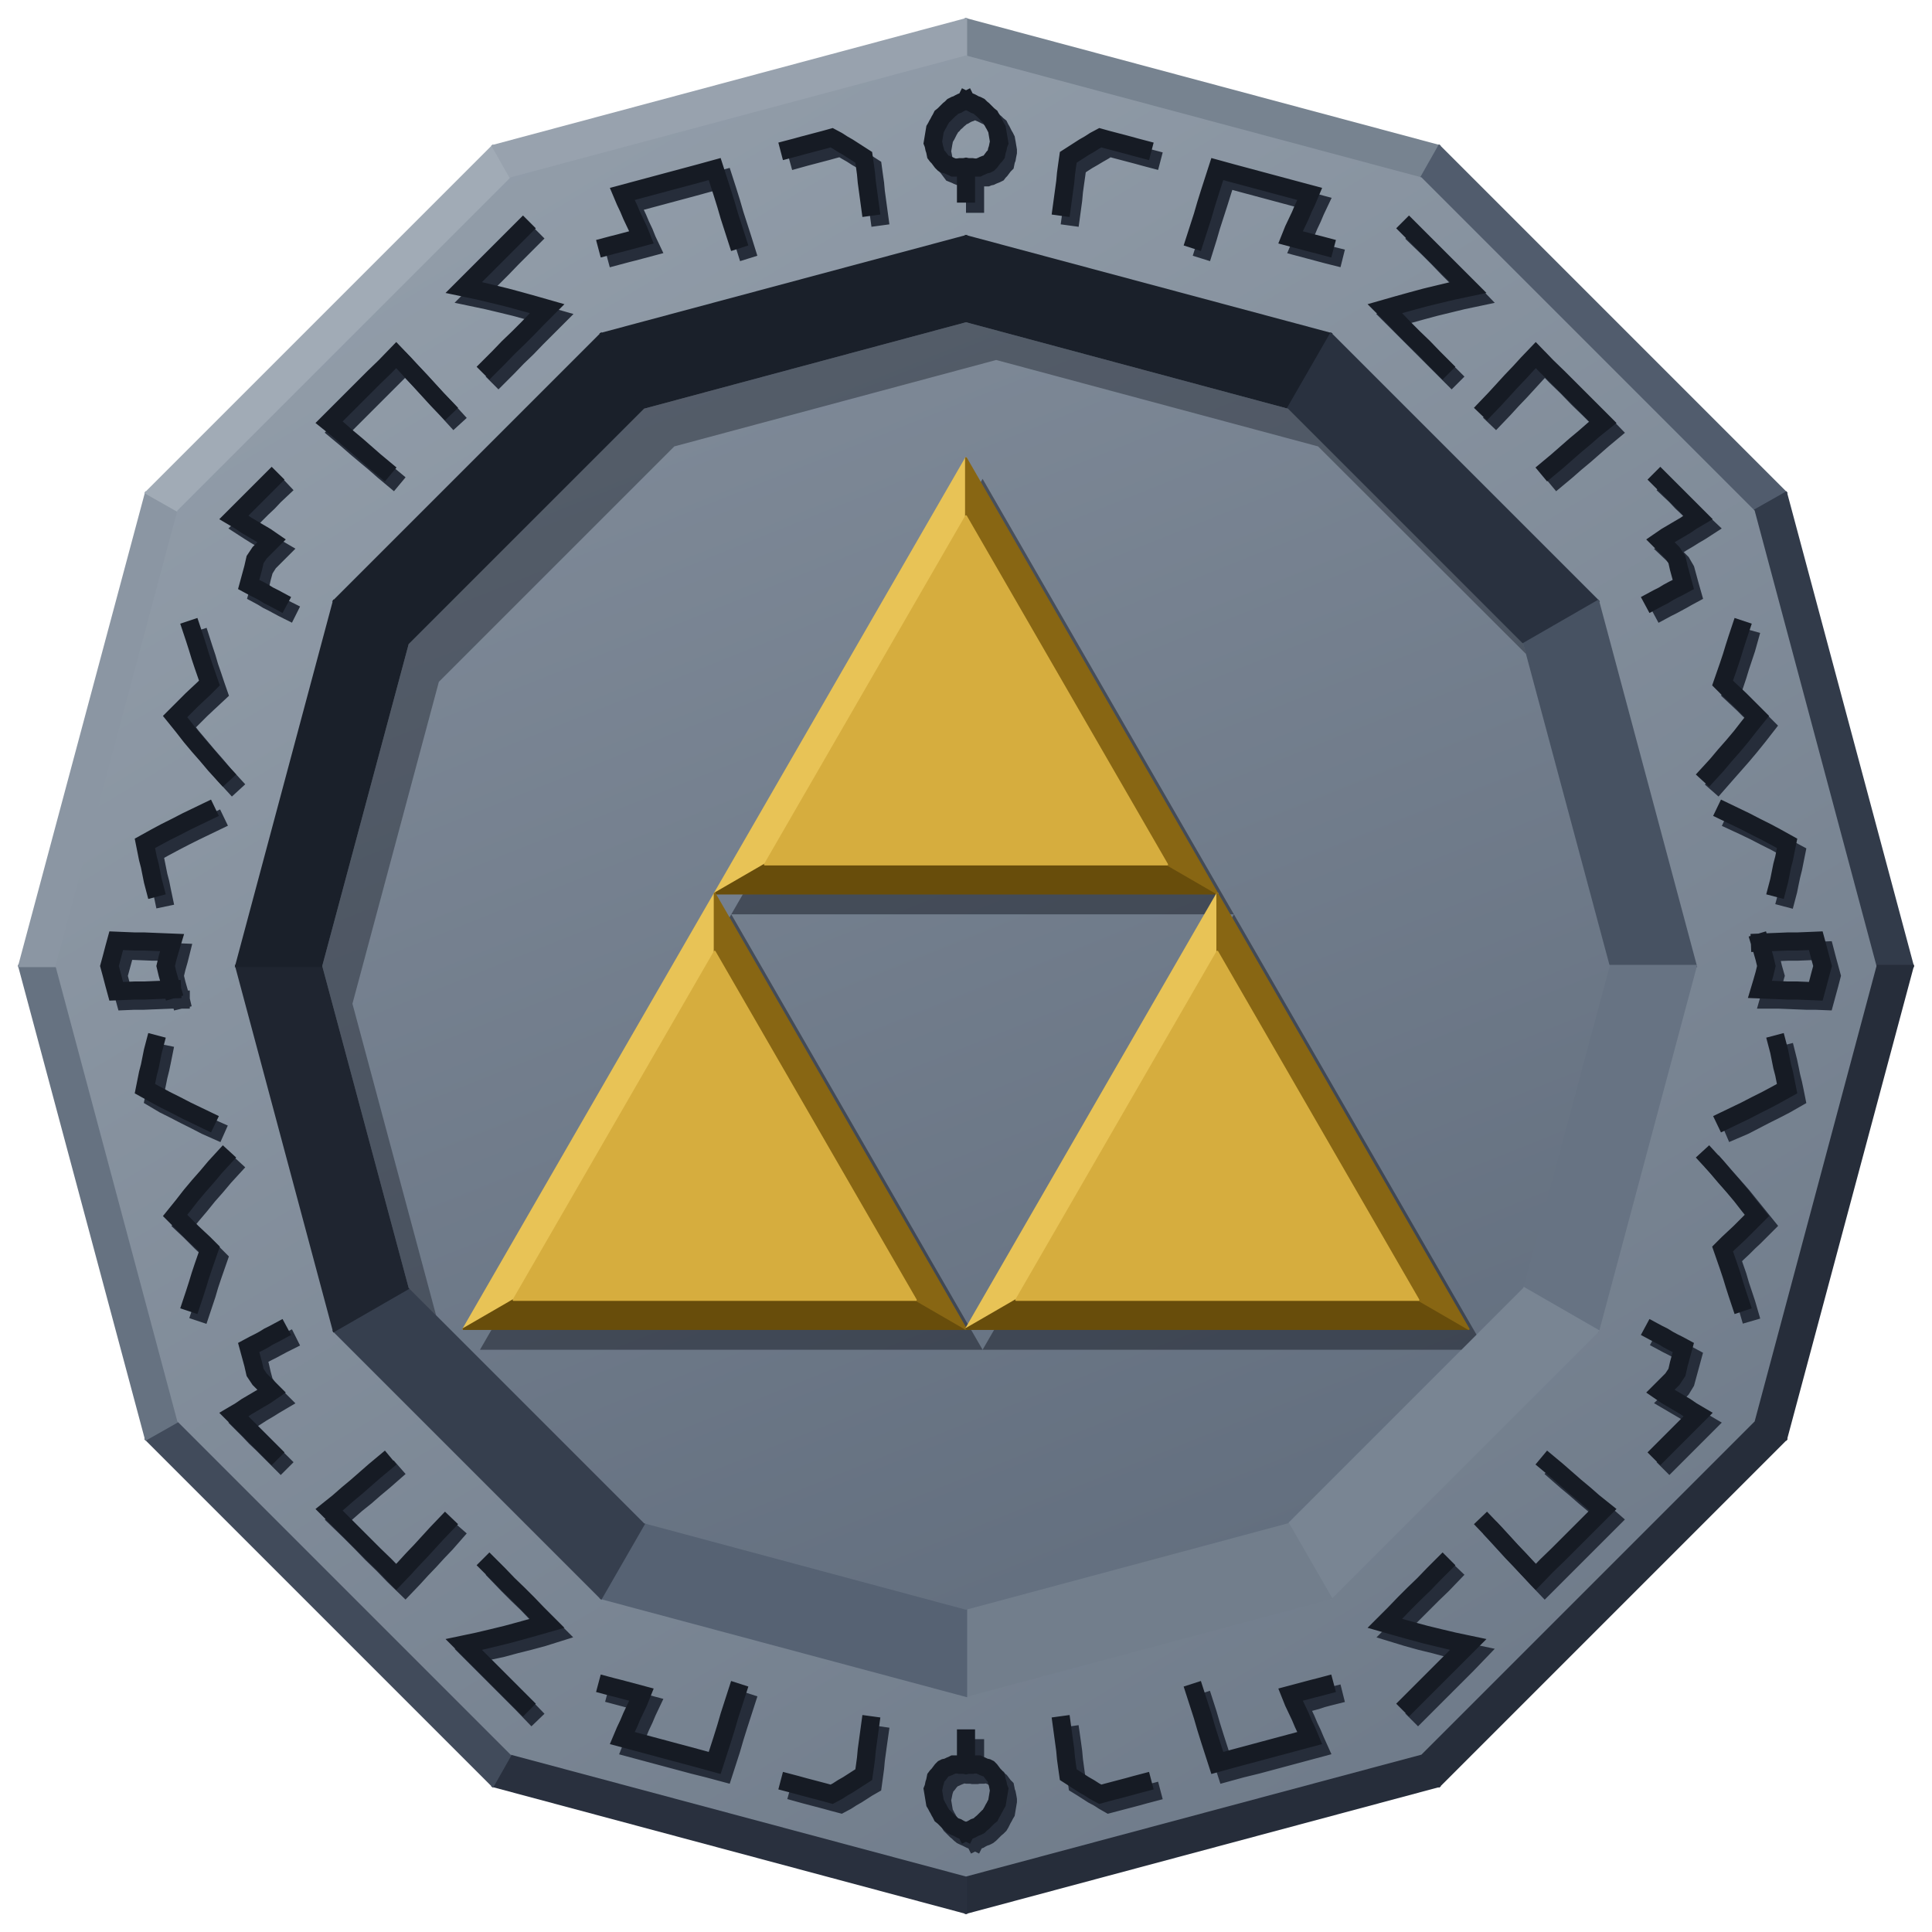
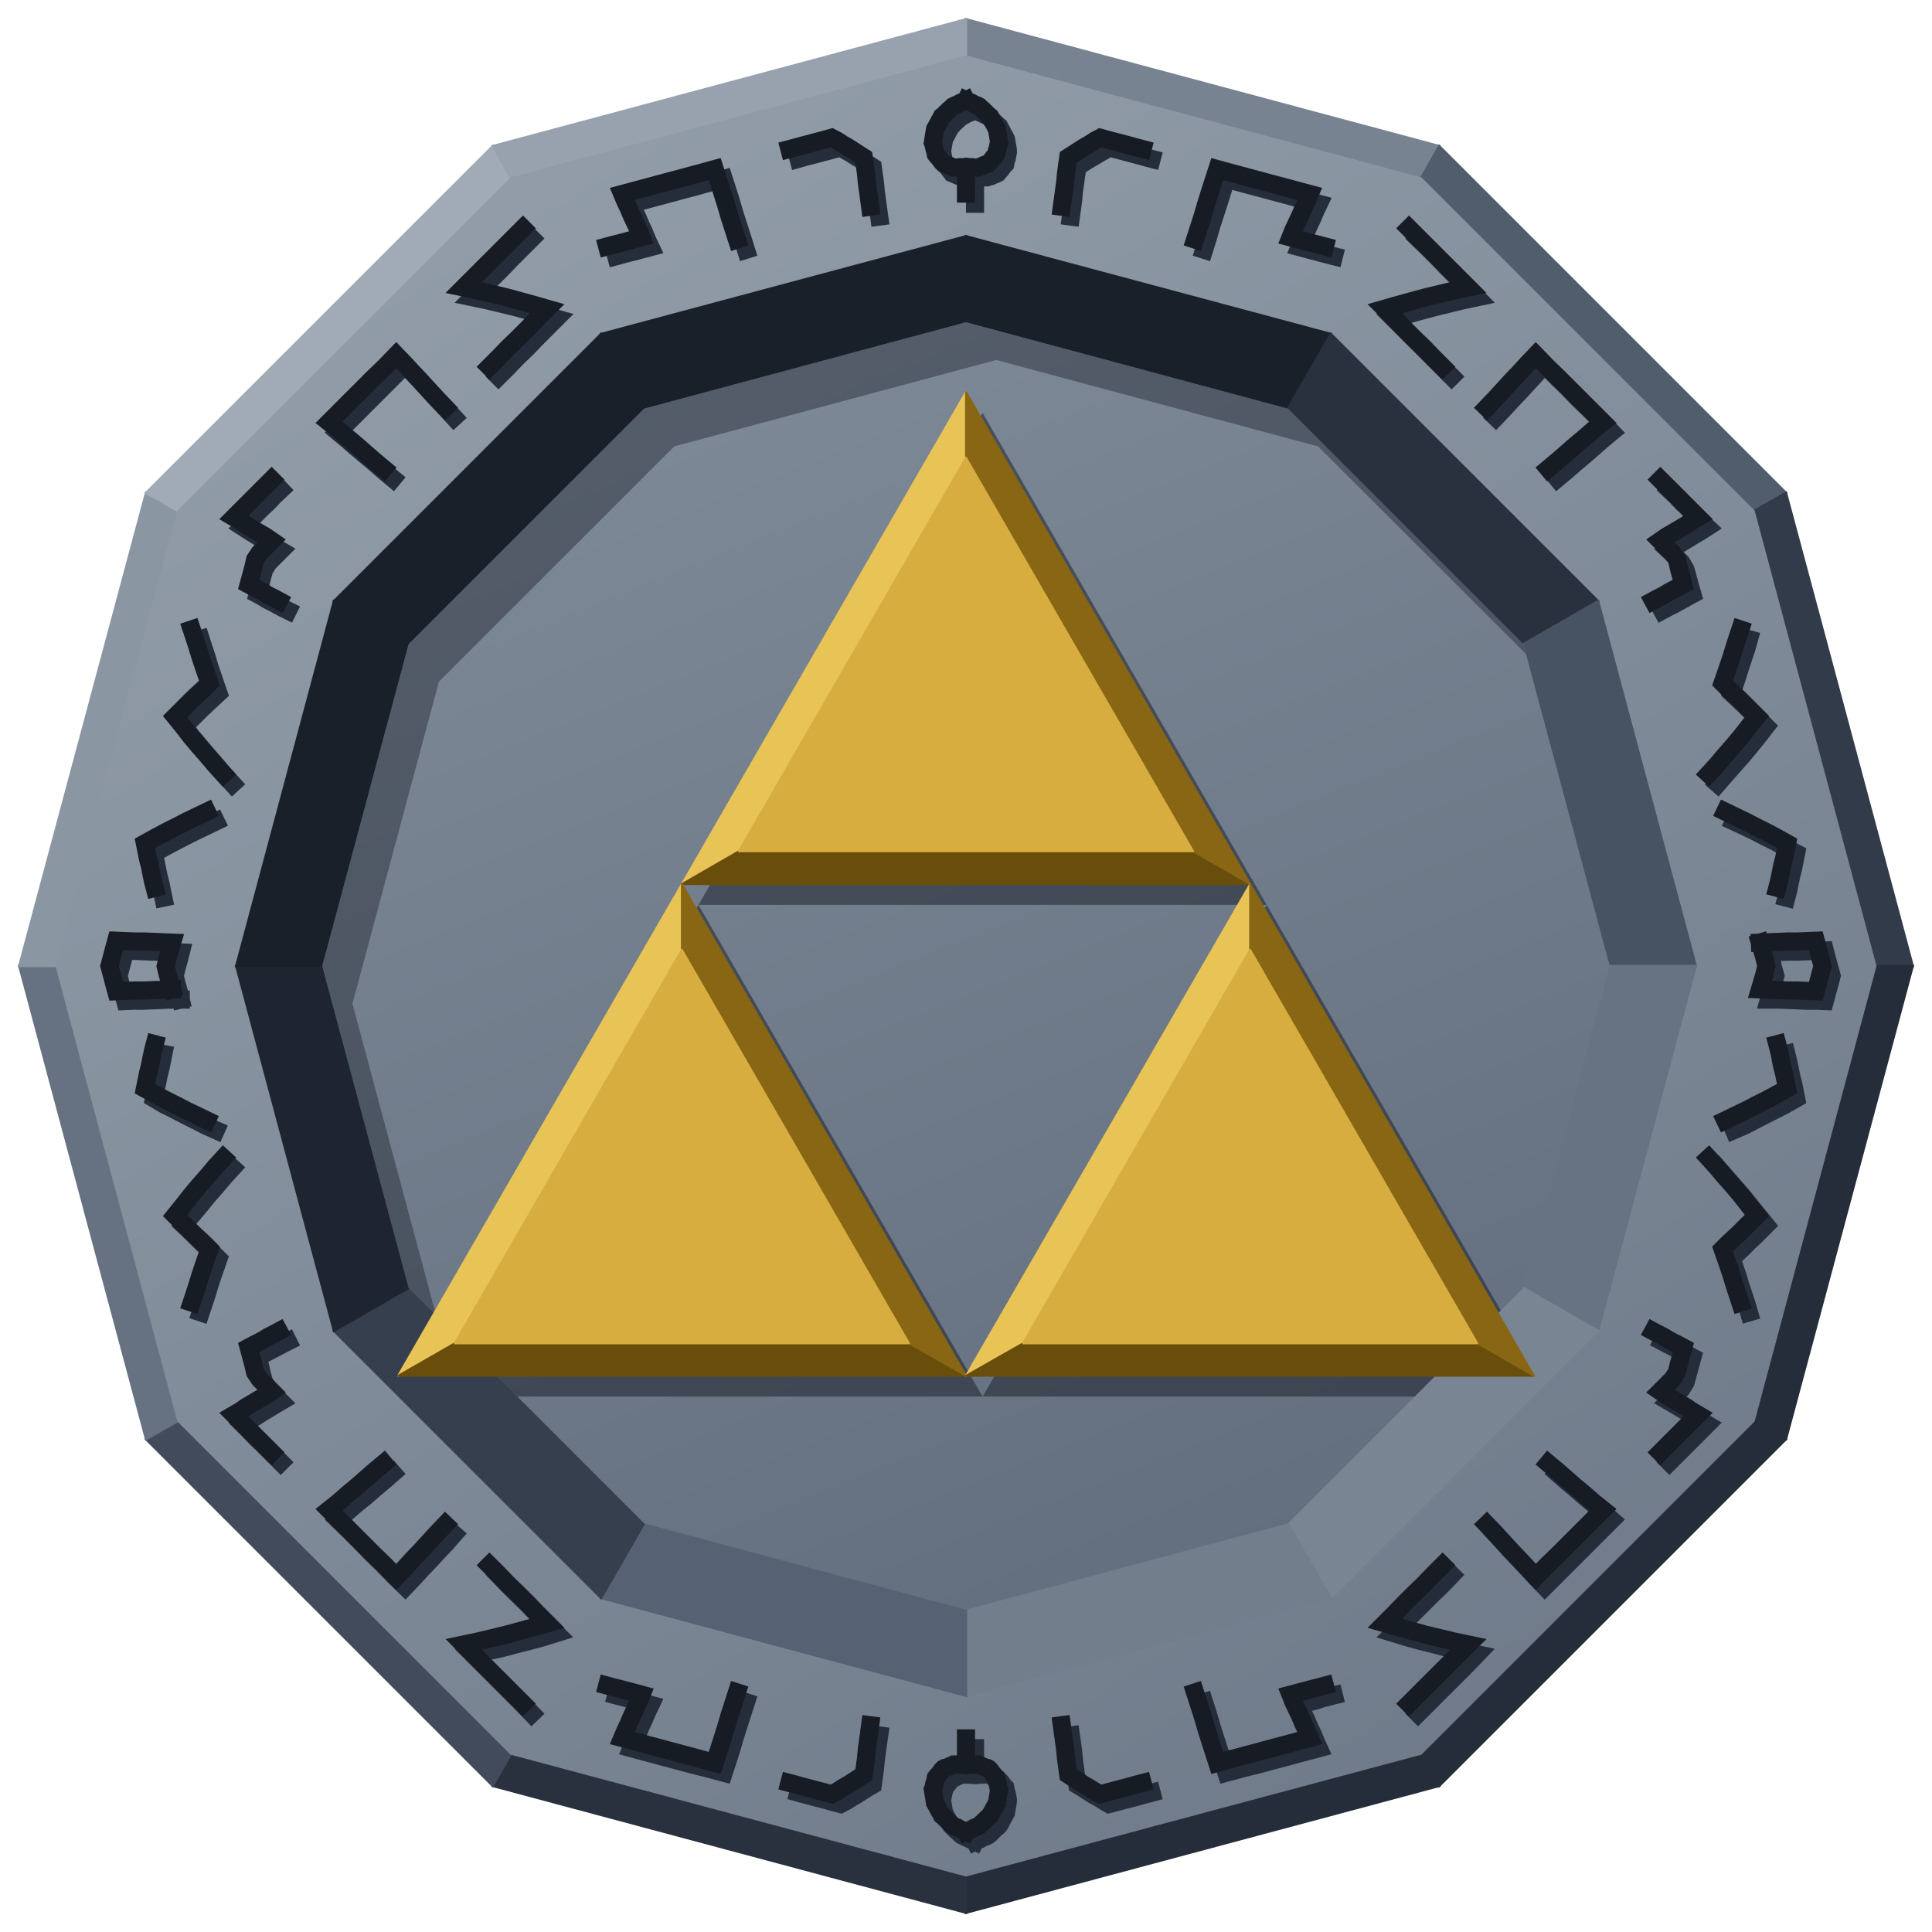
<svg xmlns="http://www.w3.org/2000/svg" viewBox="0 0 512 512" width="512" height="512">
  <defs>
    <linearGradient id="ttm-sheen" x1="0.2" y1="0" x2="0.8" y2="1">
      <stop offset="0" stop-color="#949fab" />
      <stop offset="1" stop-color="#6d7988" />
    </linearGradient>
    <linearGradient id="ttm-well" x1="0.3" y1="0" x2="0.7" y2="1">
      <stop offset="0" stop-color="#7f8a98" />
      <stop offset="1" stop-color="#626e7e" />
    </linearGradient>
    <clipPath id="ttm-face">
      <path d="M256 85.4L341.3 108.3L403.7 170.7L426.6 256L403.7 341.3L341.3 403.7L256 426.6L170.7 403.7L108.3 341.3L85.4 256L108.3 170.7L170.7 108.3Z" />
    </clipPath>
  </defs>
  <path d="M256 5.1L381.4 38.7L473.3 130.6L506.9 256L473.3 381.4L381.4 473.3L256 506.9L130.6 473.3L38.7 381.4L5.1 256L38.7 130.6L130.6 38.7Z" fill="url(#ttm-sheen)" />
  <path d="M256 5.1L381.4 38.7L376.7 47L256 14.7Z" fill="#778390" stroke="#778390" stroke-width="0.6" />
  <path d="M381.4 38.7L473.3 130.6L465 135.3L376.7 47Z" fill="#515c6d" stroke="#515c6d" stroke-width="0.6" />
  <path d="M473.3 130.6L506.9 256L497.3 256L465 135.3Z" fill="#323b4a" stroke="#323b4a" stroke-width="0.6" />
  <path d="M506.9 256L473.3 381.4L465 376.7L497.3 256Z" fill="#262d3a" stroke="#262d3a" stroke-width="0.6" />
  <path d="M473.3 381.4L381.4 473.3L376.7 465L465 376.7Z" fill="#262d3a" stroke="#262d3a" stroke-width="0.6" />
  <path d="M381.4 473.3L256 506.9L256 497.3L376.7 465Z" fill="#262d3a" stroke="#262d3a" stroke-width="0.6" />
  <path d="M256 506.9L130.6 473.3L135.3 465L256 497.3Z" fill="#29303e" stroke="#29303e" stroke-width="0.6" />
  <path d="M130.6 473.3L38.7 381.4L47 376.7L135.3 465Z" fill="#414b5b" stroke="#414b5b" stroke-width="0.6" />
  <path d="M38.7 381.4L5.1 256L14.7 256L47 376.7Z" fill="#667281" stroke="#667281" stroke-width="0.6" />
  <path d="M5.1 256L38.7 130.6L47 135.3L14.7 256Z" fill="#8b96a3" stroke="#8b96a3" stroke-width="0.6" />
  <path d="M38.7 130.6L130.6 38.7L135.3 47L47 135.3Z" fill="#a1abb6" stroke="#a1abb6" stroke-width="0.6" />
  <path d="M130.6 38.7L256 5.1L256 14.7L135.3 47Z" fill="#98a2ae" stroke="#98a2ae" stroke-width="0.6" />
  <path d="M256 14.7L376.7 47L465 135.3L497.3 256L465 376.7L376.7 465L256 497.3L135.3 465L47 376.7L14.7 256L47 135.3L135.3 47Z" fill="url(#ttm-sheen)" />
  <path d="M233 57.4L232.7 55.2L232.4 53L232.1 50.8L231.9 48.6L231.6 46.5L231.3 44.3L229.9 43.4L228.5 42.5L227.1 41.7L225.7 40.8L224.3 40L222.8 39.1L220.9 39.6L219.1 40.1L217.2 40.6L215.3 41.1L213.4 41.6L211.6 42.1M197.7 66.2L196.7 63L195.7 59.9L194.7 56.8L193.8 53.7L192.8 50.5L191.8 47.4L187.7 48.5L183.7 49.6L179.6 50.7L175.5 51.8L171.4 52.9L167.3 54L168.1 55.9L169 57.8L169.8 59.7L170.7 61.6L171.5 63.6L172.4 65.5L170.9 65.9L169.4 66.3L167.9 66.7L166.3 67.1L164.8 67.5L163.3 67.9M140.9 63.2L138.3 65.8L135.7 68.4L133.1 71.1L130.5 73.7L127.9 76.2L125.3 78.8L129.1 79.6L132.9 80.5L136.6 81.4L140.2 82.4L143.9 83.4L147.4 84.4L144.8 87L142.2 89.6L139.7 92.2L137.1 94.7L134.6 97.3L132.1 99.8M120.3 110.6L118.2 108.3L116 106L113.9 103.7L111.7 101.3L109.6 99L107.4 96.7L104.4 99.7L101.5 102.6L98.5 105.6L95.6 108.5L92.6 111.5L89.6 114.5L92 116.5L94.4 118.6L96.9 120.7L99.3 122.7L101.7 124.8L104.1 126.8M74.4 129.8L72.7 131.4L71.1 133.1L69.4 134.7L67.7 136.4L66.1 138.1L64.4 139.7L66.1 140.8L67.7 141.8L69.4 142.8L71.1 143.8L72.7 144.9L74.4 145.9L72.8 147.5L71.2 149.1L70 151L69.4 153.2L68.9 155.4L68.3 157.5L69.6 158.2L70.9 159L72.3 159.7L73.6 160.4L74.9 161.1L76.3 161.8M53.2 169.4L54 171.9L54.8 174.3L55.5 176.7L56.3 179L57.1 181.4L57.9 183.7L56.4 185.1L54.9 186.5L53.3 188L51.8 189.5L50.3 191L48.7 192.5L50.8 195.2L53 197.8L55.1 200.3L57.3 202.8L59.4 205.3L61.6 207.7M57.2 217.7L54.5 219L51.8 220.3L49 221.7L46.3 223.1L43.5 224.6L40.8 226.1L41.2 228.1L41.6 230.1L42 232.1L42.5 234L42.9 236L43.3 237.9M283.8 57.4L284.1 55.2L284.4 53L284.6 50.8L284.9 48.6L285.2 46.5L285.5 44.3L286.8 43.4L288.2 42.5L289.6 41.7L291.1 40.8L292.5 40L293.9 39.1L295.8 39.6L297.7 40.1L299.6 40.6L301.5 41.1L303.3 41.6L305.2 42.1M319.1 66.2L320.1 63L321 59.9L322 56.8L323 53.7L324 50.5L325 47.4L329 48.5L333.1 49.6L337.2 50.7L341.3 51.8L345.4 52.9L349.5 54L348.6 55.9L347.8 57.8L346.9 59.7L346.1 61.6L345.2 63.6L344.4 65.5L345.9 65.9L347.4 66.3L348.9 66.7L350.4 67.1L351.9 67.5L353.5 67.9M375.8 63.2L378.5 65.8L381.1 68.4L383.7 71.1L386.3 73.7L388.9 76.2L391.4 78.8L387.6 79.6L383.9 80.5L380.2 81.4L376.5 82.4L372.9 83.4L369.3 84.4L371.9 87L374.5 89.6L377.1 92.2L379.6 94.7L382.2 97.3L384.7 99.8M396.4 110.6L398.6 108.3L400.7 106L402.9 103.7L405.1 101.3L407.2 99L409.4 96.7L412.3 99.7L415.3 102.6L418.2 105.6L421.2 108.5L424.2 111.5L427.1 114.5L424.7 116.5L422.3 118.6L419.9 120.7L417.5 122.7L415.1 124.8L412.7 126.8M442.4 129.8L444.1 131.4L445.7 133.1L447.4 134.7L449 136.4L450.7 138.1L452.4 139.7L450.7 140.8L449 141.8L447.4 142.8L445.7 143.8L444 144.9L442.3 145.9L444 147.5L445.6 149.1L446.7 151L447.3 153.2L447.9 155.4L448.5 157.5L447.2 158.2L445.8 159L444.5 159.7L443.2 160.4L441.8 161.1L440.5 161.8M463.5 169.4L462.8 171.9L462 174.3L461.2 176.7L460.5 179L459.7 181.4L458.9 183.7L460.4 185.1L461.9 186.5L463.4 188L465 189.5L466.5 191L468 192.5L465.9 195.2L463.8 197.8L461.7 200.3L459.5 202.8L457.3 205.3L455.2 207.7M459.5 217.7L462.3 219L465 220.3L467.7 221.7L470.5 223.1L473.2 224.6L476 226.1L475.6 228.1L475.2 230.1L474.7 232.1L474.3 234L473.9 236L473.4 237.9M233 459.9L232.7 462L232.4 464.2L232.1 466.4L231.9 468.6L231.6 470.8L231.3 473L229.9 473.8L228.5 474.7L227.1 475.6L225.7 476.4L224.3 477.3L222.8 478.1L220.9 477.6L219.1 477.1L217.2 476.6L215.3 476.1L213.4 475.6L211.6 475.1M197.7 451.1L196.7 454.2L195.7 457.3L194.7 460.5L193.8 463.6L192.8 466.7L191.8 469.8L187.7 468.7L183.7 467.7L179.6 466.6L175.5 465.5L171.4 464.4L167.3 463.3L168.1 461.3L169 459.4L169.8 457.5L170.7 455.6L171.5 453.7L172.4 451.8L170.9 451.4L169.4 451L167.9 450.6L166.3 450.1L164.8 449.7L163.3 449.3M140.9 454.1L138.3 451.4L135.7 448.8L133.1 446.2L130.5 443.6L127.9 441L125.3 438.4L129.1 437.6L132.9 436.8L136.6 435.8L140.2 434.9L143.9 433.9L147.4 432.8L144.8 430.2L142.2 427.6L139.7 425L137.1 422.5L134.6 420L132.1 417.4M120.3 406.6L118.2 409L116 411.3L113.9 413.6L111.7 415.9L109.6 418.2L107.4 420.5L104.4 417.6L101.5 414.6L98.5 411.7L95.6 408.7L92.6 405.7L89.6 402.8L92 400.7L94.4 398.6L96.9 396.6L99.3 394.5L101.7 392.5L104.1 390.4M74.4 387.5L72.7 385.8L71.1 384.2L69.4 382.5L67.7 380.9L66.1 379.2L64.4 377.5L66.1 376.5L67.7 375.5L69.4 374.4L71.1 373.4L72.7 372.4L74.4 371.4L72.8 369.8L71.2 368.1L70 366.3L69.4 364.1L68.9 361.9L68.3 359.7L69.6 359L70.9 358.3L72.3 357.6L73.6 356.9L74.9 356.2L76.3 355.5M53.2 347.8L54 345.4L54.8 343L55.5 340.6L56.3 338.2L57.1 335.9L57.9 333.6L56.4 332.1L54.9 330.7L53.3 329.2L51.8 327.7L50.3 326.2L48.7 324.7L50.8 322.1L53 319.5L55.1 316.9L57.3 314.4L59.4 311.9L61.6 309.5M57.2 299.5L54.5 298.3L51.8 296.9L49 295.5L46.3 294.1L43.5 292.7L40.8 291.1L41.2 289.1L41.6 287.2L42 285.2L42.5 283.2L42.9 281.3L43.3 279.3M283.8 459.9L284.1 462L284.4 464.2L284.6 466.4L284.9 468.6L285.2 470.8L285.5 473L286.8 473.8L288.2 474.7L289.6 475.6L291.1 476.4L292.5 477.3L293.9 478.1L295.8 477.6L297.7 477.1L299.6 476.6L301.5 476.1L303.3 475.6L305.2 475.1M319.1 451.1L320.1 454.2L321 457.3L322 460.5L323 463.6L324 466.7L325 469.8L329 468.7L333.1 467.7L337.2 466.6L341.3 465.5L345.4 464.4L349.5 463.3L348.6 461.3L347.8 459.4L346.9 457.5L346.1 455.6L345.2 453.7L344.4 451.8L345.9 451.4L347.4 451L348.9 450.6L350.4 450.1L351.9 449.7L353.5 449.3M375.8 454.1L378.5 451.4L381.1 448.8L383.7 446.2L386.3 443.6L388.9 441L391.4 438.4L387.6 437.6L383.9 436.8L380.2 435.8L376.5 434.9L372.9 433.9L369.3 432.8L371.9 430.2L374.5 427.6L377.1 425L379.6 422.5L382.2 420L384.7 417.4M396.4 406.6L398.6 409L400.7 411.3L402.9 413.6L405.1 415.9L407.2 418.2L409.4 420.5L412.3 417.6L415.3 414.6L418.2 411.7L421.2 408.7L424.2 405.7L427.1 402.8L424.7 400.7L422.3 398.6L419.9 396.6L417.5 394.5L415.1 392.5L412.7 390.4M442.4 387.5L444.1 385.8L445.7 384.2L447.4 382.5L449 380.9L450.7 379.2L452.4 377.5L450.7 376.5L449 375.5L447.4 374.4L445.7 373.4L444 372.4L442.3 371.4L444 369.8L445.6 368.1L446.7 366.3L447.3 364.1L447.9 361.9L448.5 359.7L447.2 359L445.8 358.3L444.5 357.6L443.2 356.9L441.8 356.2L440.5 355.5M463.5 347.8L462.8 345.4L462 343L461.2 340.6L460.5 338.2L459.7 335.9L458.9 333.6L460.4 332.1L461.9 330.7L463.4 329.2L465 327.7L466.5 326.2L468 324.7L465.9 322.1L463.8 319.5L461.7 316.9L459.5 314.4L457.3 311.9L455.2 309.5M459.5 299.5L462.3 298.3L465 296.9L467.7 295.5L470.5 294.1L473.2 292.7L476 291.1L475.6 289.1L475.2 287.2L474.7 285.2L474.3 283.2L473.9 281.3L473.4 279.3M258.4 29.2L259 29.5L259.6 29.8L260.1 30L260.7 30.3L261.3 30.6L261.9 30.8L262.4 31.3L262.9 31.7L263.3 32.2L263.8 32.6L264.3 33.1L264.8 33.5L265.1 34.1L265.4 34.6L265.7 35.2L266 35.8L266.3 36.3L266.6 36.9L266.7 37.5L266.8 38L266.9 38.6L267 39.2L267.1 39.8L267.1 40.4L267 40.9L266.9 41.4L266.8 42L266.6 42.5L266.5 43L266.4 43.5L266 43.9L265.7 44.3L265.4 44.7L265.1 45.1L264.7 45.5L264.4 45.9L264 46.1L263.5 46.3L263 46.5L262.6 46.7L262.1 46.8L261.6 47L261.1 47L260.6 47L260 46.9L259.5 46.9L258.9 46.9L258.4 46.8L257.8 46.9L257.3 46.9L256.8 46.9L256.2 47L255.7 47L255.1 47L254.7 46.8L254.2 46.7L253.7 46.5L253.3 46.3L252.8 46.1L252.3 45.9L252 45.5L251.7 45.1L251.4 44.7L251.1 44.3L250.7 43.9L250.4 43.5L250.3 43L250.1 42.5L250 42L249.9 41.4L249.8 40.9L249.6 40.4L249.7 39.8L249.8 39.2L249.9 38.6L250 38L250.1 37.5L250.2 36.9L250.5 36.3L250.8 35.8L251.1 35.2L251.4 34.6L251.7 34.1L252 33.5L252.5 33.1L252.9 32.6L253.4 32.2L253.9 31.7L254.4 31.3L254.9 30.8L255.5 30.6L256 30.3L256.6 30L257.2 29.8L257.8 29.5L258.4 29.2M258.4 48.5L258.4 49.4L258.4 50.3L258.4 51.2L258.4 52.1L258.4 53.1L258.4 54M258.4 488L257.8 487.7L257.2 487.5L256.6 487.2L256 486.9L255.5 486.7L254.9 486.4L254.4 486L253.9 485.5L253.4 485.1L252.9 484.6L252.5 484.2L252 483.7L251.7 483.2L251.4 482.6L251.1 482L250.8 481.5L250.5 480.9L250.2 480.4L250.1 479.8L250 479.2L249.9 478.6L249.8 478L249.7 477.4L249.6 476.9L249.8 476.3L249.9 475.8L250 475.3L250.1 474.8L250.3 474.2L250.4 473.7L250.7 473.3L251.1 472.9L251.4 472.5L251.7 472.1L252 471.8L252.3 471.4L252.8 471.2L253.3 471L253.7 470.8L254.2 470.6L254.7 470.4L255.1 470.2L255.7 470.2L256.2 470.3L256.8 470.3L257.3 470.3L257.8 470.4L258.4 470.4L258.9 470.4L259.5 470.3L260 470.3L260.6 470.3L261.1 470.2L261.6 470.2L262.1 470.4L262.6 470.6L263 470.8L263.5 471L264 471.2L264.4 471.4L264.7 471.8L265.1 472.1L265.4 472.5L265.7 472.9L266 473.3L266.4 473.7L266.5 474.2L266.6 474.8L266.8 475.3L266.9 475.8L267 476.3L267.1 476.9L267.1 477.4L267 478L266.9 478.6L266.8 479.2L266.7 479.8L266.6 480.4L266.3 480.9L266 481.5L265.7 482L265.4 482.6L265.1 483.2L264.8 483.7L264.3 484.2L263.8 484.6L263.3 485.1L262.9 485.5L262.4 486L261.9 486.4L261.3 486.7L260.7 486.9L260.1 487.2L259.6 487.5L259 487.7L258.4 488M258.4 468.7L258.4 467.8L258.4 466.9L258.4 466L258.4 465.1L258.4 464.2L258.4 463.3M468.8 252.4L469.4 254.4L469.9 256.5L470.5 258.6L469.9 260.7L469.4 262.8L468.8 264.9L471.3 264.9L473.8 265L476.2 265.1L478.7 265.2L481.1 265.2L483.6 265.3L484.2 263.1L484.8 260.9L485.4 258.6L484.8 256.4L484.2 254.2L483.6 251.9L481.1 252L478.7 252.1L476.2 252.2L473.8 252.2L471.3 252.3L468.8 252.4M47.9 264.9L47.4 262.8L46.8 260.7L46.3 258.6L46.8 256.5L47.4 254.4L47.9 252.4L45.5 252.3L43 252.2L40.5 252.2L38.1 252.1L35.6 252L33.2 251.9L32.6 254.2L32 256.4L31.4 258.6L32 260.9L32.6 263.1L33.2 265.3L35.6 265.2L38.1 265.2L40.5 265.1L43 265L45.5 264.9L47.9 264.9" fill="none" stroke-width="4.8" stroke-linejoin="miter" stroke-linecap="square" stroke="#262d3a" />
  <path d="M230.6 54.8L230.3 52.6L230 50.4L229.7 48.2L229.5 46L229.2 43.8L228.9 41.7L227.5 40.8L226.1 39.9L224.7 39L223.3 38.2L221.9 37.3L220.4 36.5L218.6 37L216.7 37.5L214.8 38L212.9 38.5L211.1 39L209.2 39.5M195.3 63.5L194.3 60.4L193.3 57.3L192.4 54.2L191.4 51L190.4 47.9L189.4 44.8L185.4 45.9L181.3 47L177.2 48.1L173.1 49.2L169 50.3L164.9 51.4L165.7 53.3L166.6 55.2L167.4 57.1L168.3 59L169.2 60.9L170 62.9L168.5 63.3L167 63.7L165.5 64.1L164 64.5L162.4 64.9L160.9 65.3M138.6 60.5L135.9 63.2L133.3 65.8L130.7 68.4L128.1 71L125.5 73.6L122.9 76.2L126.7 77L130.5 77.9L134.2 78.8L137.9 79.8L141.5 80.8L145 81.8L142.4 84.4L139.9 87L137.3 89.6L134.7 92.1L132.2 94.7L129.7 97.2M118 108L115.8 105.7L113.6 103.3L111.5 101L109.3 98.7L107.2 96.4L105 94.1L102.1 97.1L99.1 100L96.1 103L93.2 105.9L90.2 108.9L87.2 111.9L89.7 113.9L92.1 116L94.5 118L96.9 120.1L99.3 122.2L101.7 124.2M72 127.1L70.3 128.8L68.7 130.4L67 132.1L65.3 133.8L63.7 135.4L62 137.1L63.7 138.1L65.3 139.2L67 140.2L68.7 141.2L70.4 142.2L72 143.3L70.4 144.9L68.8 146.5L67.6 148.3L67.1 150.5L66.5 152.7L65.9 154.9L67.2 155.6L68.6 156.3L69.9 157L71.2 157.8L72.6 158.5L73.9 159.2M50.8 166.8L51.6 169.2L52.4 171.7L53.1 174L53.9 176.4L54.7 178.7L55.5 181L54 182.5L52.5 183.9L50.9 185.4L49.4 186.9L47.9 188.4L46.4 189.9L48.5 192.5L50.6 195.2L52.7 197.7L54.9 200.2L57 202.7L59.2 205.1M54.8 215.1L52.1 216.4L49.4 217.7L46.7 219.1L43.9 220.5L41.1 222L38.4 223.5L38.8 225.5L39.2 227.5L39.7 229.4L40.1 231.4L40.5 233.4L41 235.3M281.4 54.8L281.7 52.6L282 50.4L282.3 48.2L282.5 46L282.8 43.8L283.1 41.7L284.5 40.8L285.9 39.9L287.3 39L288.7 38.2L290.1 37.3L291.6 36.5L293.4 37L295.3 37.5L297.2 38L299.1 38.5L300.9 39L302.8 39.5M316.7 63.5L317.7 60.4L318.7 57.3L319.6 54.2L320.6 51L321.6 47.9L322.6 44.8L326.6 45.9L330.7 47L334.8 48.1L338.9 49.2L343 50.3L347.1 51.4L346.3 53.3L345.4 55.2L344.6 57.1L343.7 59L342.8 60.9L342 62.9L343.5 63.3L345 63.7L346.5 64.1L348 64.5L349.6 64.9L351.1 65.3M373.4 60.5L376.1 63.2L378.7 65.8L381.3 68.4L383.9 71L386.5 73.6L389.1 76.2L385.3 77L381.5 77.9L377.8 78.8L374.1 79.8L370.5 80.8L367 81.8L369.6 84.4L372.1 87L374.7 89.6L377.3 92.1L379.8 94.7L382.3 97.2M394 108L396.2 105.7L398.4 103.3L400.5 101L402.7 98.7L404.8 96.4L407 94.1L409.9 97.1L412.9 100L415.9 103L418.8 105.9L421.8 108.9L424.8 111.9L422.3 113.9L419.9 116L417.5 118L415.1 120.1L412.7 122.2L410.3 124.2M440 127.1L441.7 128.8L443.3 130.4L445 132.1L446.7 133.8L448.3 135.4L450 137.1L448.3 138.1L446.7 139.2L445 140.2L443.3 141.2L441.6 142.2L440 143.3L441.6 144.9L443.2 146.5L444.4 148.3L444.9 150.5L445.5 152.7L446.1 154.9L444.8 155.6L443.4 156.3L442.1 157L440.8 157.8L439.4 158.5L438.1 159.2M461.2 166.8L460.4 169.2L459.6 171.7L458.9 174L458.1 176.4L457.3 178.7L456.5 181L458 182.5L459.5 183.9L461.1 185.4L462.6 186.9L464.1 188.4L465.6 189.9L463.5 192.5L461.4 195.2L459.3 197.7L457.1 200.2L455 202.7L452.8 205.1M457.2 215.1L459.9 216.4L462.6 217.7L465.3 219.1L468.1 220.5L470.9 222L473.6 223.5L473.2 225.5L472.8 227.5L472.3 229.4L471.9 231.4L471.5 233.4L471 235.3M230.6 457.2L230.3 459.4L230 461.6L229.7 463.8L229.5 466L229.2 468.2L228.9 470.3L227.5 471.2L226.1 472.1L224.7 473L223.3 473.8L221.9 474.7L220.4 475.5L218.6 475L216.7 474.5L214.8 474L212.9 473.5L211.1 473L209.2 472.5M195.3 448.5L194.3 451.6L193.3 454.7L192.4 457.8L191.4 461L190.4 464.1L189.4 467.2L185.4 466.1L181.3 465L177.2 463.9L173.1 462.8L169 461.7L164.9 460.6L165.7 458.7L166.6 456.8L167.4 454.9L168.3 453L169.2 451.1L170 449.1L168.5 448.7L167 448.3L165.5 447.9L164 447.5L162.4 447.1L160.9 446.7M138.6 451.5L135.9 448.8L133.3 446.2L130.7 443.6L128.1 441L125.5 438.4L122.9 435.8L126.7 435L130.5 434.1L134.2 433.2L137.9 432.2L141.5 431.2L145 430.2L142.4 427.6L139.9 425L137.3 422.4L134.7 419.9L132.2 417.3L129.7 414.8M118 404L115.8 406.3L113.6 408.7L111.5 411L109.3 413.3L107.2 415.6L105 417.9L102.1 414.9L99.1 412L96.1 409L93.2 406.1L90.2 403.1L87.2 400.1L89.7 398.1L92.1 396L94.5 394L96.9 391.9L99.3 389.8L101.7 387.8M72 384.9L70.3 383.2L68.7 381.6L67 379.9L65.3 378.2L63.7 376.6L62 374.9L63.7 373.9L65.3 372.8L67 371.8L68.7 370.8L70.4 369.8L72 368.7L70.4 367.1L68.8 365.5L67.6 363.7L67.1 361.5L66.5 359.3L65.9 357.1L67.2 356.4L68.6 355.7L69.9 355L71.2 354.2L72.6 353.5L73.9 352.8M50.8 345.2L51.6 342.8L52.4 340.3L53.1 338L53.9 335.6L54.7 333.3L55.5 331L54 329.5L52.5 328.1L50.9 326.6L49.4 325.1L47.9 323.6L46.4 322.1L48.5 319.5L50.6 316.8L52.7 314.3L54.9 311.8L57 309.3L59.2 306.9M54.8 296.9L52.1 295.6L49.4 294.3L46.7 292.9L43.9 291.5L41.1 290L38.4 288.5L38.8 286.5L39.2 284.5L39.7 282.6L40.1 280.6L40.5 278.6L41 276.7M281.4 457.2L281.7 459.4L282 461.6L282.3 463.8L282.5 466L282.8 468.2L283.1 470.3L284.5 471.2L285.9 472.1L287.3 473L288.7 473.8L290.1 474.7L291.6 475.5L293.4 475L295.3 474.5L297.2 474L299.1 473.5L300.9 473L302.8 472.5M316.7 448.5L317.7 451.6L318.7 454.7L319.6 457.8L320.6 461L321.6 464.1L322.6 467.2L326.6 466.1L330.7 465L334.8 463.9L338.9 462.8L343 461.7L347.1 460.6L346.3 458.7L345.4 456.8L344.6 454.9L343.7 453L342.8 451.1L342 449.1L343.5 448.7L345 448.3L346.5 447.9L348 447.5L349.6 447.1L351.1 446.7M373.4 451.5L376.1 448.8L378.7 446.2L381.3 443.6L383.9 441L386.5 438.4L389.1 435.8L385.3 435L381.5 434.1L377.8 433.2L374.1 432.2L370.5 431.2L367 430.2L369.6 427.6L372.1 425L374.7 422.4L377.3 419.9L379.8 417.3L382.3 414.8M394 404L396.2 406.3L398.4 408.7L400.5 411L402.7 413.3L404.8 415.6L407 417.9L409.9 414.9L412.9 412L415.9 409L418.8 406.1L421.8 403.1L424.8 400.1L422.3 398.1L419.9 396L417.5 394L415.1 391.9L412.7 389.8L410.3 387.8M440 384.9L441.7 383.2L443.3 381.6L445 379.9L446.7 378.2L448.3 376.6L450 374.9L448.3 373.9L446.7 372.8L445 371.8L443.3 370.8L441.6 369.8L440 368.7L441.6 367.1L443.2 365.5L444.4 363.7L444.9 361.5L445.5 359.3L446.1 357.1L444.8 356.4L443.4 355.7L442.1 355L440.8 354.2L439.4 353.5L438.1 352.8M461.2 345.2L460.4 342.8L459.6 340.3L458.9 338L458.1 335.6L457.3 333.3L456.5 331L458 329.5L459.5 328.1L461.1 326.6L462.6 325.1L464.1 323.6L465.6 322.1L463.5 319.5L461.4 316.8L459.3 314.3L457.1 311.8L455 309.3L452.8 306.9M457.2 296.9L459.9 295.6L462.6 294.3L465.3 292.9L468.1 291.5L470.9 290L473.6 288.5L473.2 286.5L472.8 284.5L472.3 282.6L471.9 280.6L471.5 278.6L471 276.7M256 26.6L256.6 26.9L257.2 27.1L257.8 27.4L258.3 27.7L258.9 27.9L259.5 28.2L260 28.7L260.5 29.1L261 29.6L261.4 30L261.9 30.5L262.4 30.9L262.7 31.5L263 32L263.3 32.6L263.6 33.1L263.9 33.7L264.2 34.2L264.3 34.8L264.4 35.4L264.5 36L264.6 36.6L264.7 37.2L264.8 37.8L264.6 38.3L264.5 38.8L264.4 39.3L264.2 39.9L264.1 40.4L264 40.9L263.7 41.3L263.3 41.7L263 42.1L262.7 42.5L262.4 42.9L262 43.3L261.6 43.5L261.1 43.6L260.6 43.8L260.2 44L259.7 44.2L259.3 44.4L258.7 44.4L258.2 44.4L257.6 44.3L257.1 44.3L256.5 44.3L256 44.2L255.5 44.3L254.9 44.3L254.4 44.3L253.8 44.4L253.3 44.4L252.7 44.4L252.3 44.2L251.8 44L251.4 43.8L250.9 43.6L250.4 43.5L250 43.3L249.6 42.9L249.3 42.5L249 42.1L248.7 41.7L248.3 41.3L248 40.9L247.9 40.4L247.8 39.9L247.6 39.3L247.5 38.8L247.4 38.3L247.2 37.8L247.3 37.2L247.4 36.6L247.5 36L247.6 35.4L247.7 34.8L247.8 34.2L248.1 33.7L248.4 33.1L248.7 32.6L249 32L249.3 31.5L249.6 30.9L250.1 30.5L250.6 30L251 29.6L251.5 29.1L252 28.7L252.5 28.2L253.1 27.9L253.7 27.7L254.2 27.4L254.8 27.1L255.4 26.9L256 26.6M256 45.9L256 46.8L256 47.7L256 48.6L256 49.5L256 50.4L256 51.3M256 485.4L255.4 485.1L254.8 484.9L254.2 484.6L253.7 484.3L253.1 484.1L252.5 483.8L252 483.3L251.5 482.9L251 482.4L250.6 482L250.1 481.5L249.6 481.1L249.3 480.5L249 480L248.7 479.4L248.4 478.9L248.1 478.3L247.8 477.8L247.7 477.2L247.6 476.6L247.5 476L247.4 475.4L247.3 474.8L247.2 474.2L247.4 473.7L247.5 473.2L247.6 472.7L247.8 472.1L247.9 471.6L248 471.1L248.3 470.7L248.7 470.3L249 469.9L249.3 469.5L249.6 469.1L250 468.7L250.4 468.5L250.9 468.4L251.4 468.2L251.8 468L252.3 467.8L252.7 467.6L253.3 467.6L253.8 467.6L254.4 467.7L254.9 467.7L255.5 467.7L256 467.8L256.5 467.7L257.1 467.7L257.6 467.7L258.2 467.6L258.7 467.6L259.3 467.6L259.7 467.8L260.2 468L260.6 468.2L261.1 468.4L261.6 468.5L262 468.7L262.4 469.1L262.7 469.5L263 469.9L263.3 470.3L263.7 470.7L264 471.1L264.1 471.6L264.2 472.1L264.4 472.7L264.5 473.2L264.6 473.7L264.8 474.2L264.7 474.8L264.6 475.4L264.5 476L264.4 476.6L264.3 477.2L264.2 477.8L263.9 478.3L263.6 478.9L263.3 479.4L263 480L262.7 480.5L262.4 481.1L261.9 481.5L261.4 482L261 482.4L260.5 482.9L260 483.3L259.5 483.8L258.9 484.1L258.3 484.3L257.8 484.6L257.2 484.9L256.6 485.1L256 485.4M256 466.1L256 465.2L256 464.3L256 463.4L256 462.5L256 461.6L256 460.7M466.4 249.8L467 251.8L467.6 253.9L468.1 256L467.6 258.1L467 260.2L466.4 262.2L468.9 262.3L471.4 262.4L473.8 262.5L476.3 262.5L478.8 262.6L481.2 262.7L481.8 260.5L482.4 258.2L483 256L482.4 253.8L481.8 251.5L481.2 249.3L478.8 249.4L476.3 249.5L473.8 249.5L471.4 249.6L468.9 249.7L466.4 249.8M45.6 262.2L45 260.2L44.4 258.1L43.9 256L44.4 253.9L45 251.8L45.6 249.8L43.1 249.7L40.6 249.6L38.2 249.5L35.7 249.5L33.2 249.4L30.8 249.3L30.2 251.5L29.6 253.8L29 256L29.6 258.2L30.2 260.5L30.8 262.7L33.2 262.6L35.7 262.5L38.2 262.5L40.6 262.4L43.1 262.3L45.6 262.2" fill="none" stroke-width="4.8" stroke-linejoin="miter" stroke-linecap="square" stroke="#161b24" />
  <path d="M256 62.6L352.7 88.5L341.3 108.3L256 85.4Z" fill="#1a202a" stroke="#1a202a" stroke-width="0.6" />
  <path d="M352.7 88.5L423.5 159.3L403.7 170.7L341.3 108.3Z" fill="#29313f" stroke="#29313f" stroke-width="0.6" />
  <path d="M423.5 159.3L449.4 256L426.6 256L403.7 170.7Z" fill="#475262" stroke="#475262" stroke-width="0.6" />
  <path d="M449.4 256L423.5 352.7L403.7 341.3L426.6 256Z" fill="#677383" stroke="#677383" stroke-width="0.6" />
  <path d="M423.5 352.7L352.7 423.5L341.3 403.7L403.7 341.3Z" fill="#798593" stroke="#798593" stroke-width="0.6" />
  <path d="M352.7 423.5L256 449.4L256 426.6L341.3 403.7Z" fill="#727e8c" stroke="#727e8c" stroke-width="0.6" />
  <path d="M256 449.4L159.3 423.5L170.7 403.7L256 426.6Z" fill="#566273" stroke="#566273" stroke-width="0.6" />
  <path d="M159.3 423.5L88.5 352.7L108.3 341.3L170.7 403.7Z" fill="#363f4e" stroke="#363f4e" stroke-width="0.6" />
  <path d="M88.5 352.7L62.6 256L85.4 256L108.3 341.3Z" fill="#1f2530" stroke="#1f2530" stroke-width="0.6" />
  <path d="M62.6 256L88.5 159.3L108.3 170.7L85.4 256Z" fill="#1a202a" stroke="#1a202a" stroke-width="0.6" />
  <path d="M88.5 159.3L159.3 88.5L170.7 108.3L108.3 170.7Z" fill="#1a202a" stroke="#1a202a" stroke-width="0.6" />
  <path d="M159.3 88.5L256 62.6L256 85.4L170.7 108.3Z" fill="#1a202a" stroke="#1a202a" stroke-width="0.6" />
  <path d="M256 85.4L341.3 108.3L403.7 170.7L426.6 256L403.7 341.3L341.3 403.7L256 426.6L170.7 403.7L108.3 341.3L85.4 256L108.3 170.7L170.7 108.3Z" fill="url(#ttm-well)" />
  <g clip-path="url(#ttm-face)">
    <path d="M256 85.4L341.3 108.3L403.7 170.7L426.6 256L403.7 341.3L341.3 403.7L256 426.6L170.7 403.7L108.3 341.3L85.4 256L108.3 170.7L170.7 108.3ZM264 95.4L349.3 118.3L411.8 180.7L434.6 266L411.8 351.3L349.3 413.8L264 436.6L178.7 413.8L116.3 351.3L93.4 266L116.3 180.7L178.7 118.3Z" fill-rule="evenodd" fill="#161b24" fill-opacity="0.4" />
    <g transform="translate(4.4 5.5)" fill="#161b24" fill-opacity="0.5">
-       <path d="M256 121.4L189.4 236.8L322.6 236.8Z" />
-       <path d="M189.4 236.8L122.8 352.2L256 352.2Z" />
-       <path d="M322.6 236.8L256 352.2L389.2 352.2Z" />
+       <path d="M256 103.9L180.7 234.3L331.3 234.3Z" />
+       <path d="M180.7 234.3L105.5 364.6L256 364.6Z" />
+       <path d="M331.3 234.3L256 364.6L406.5 364.6Z" />
    </g>
  </g>
-   <path d="M256 121.4L189.4 236.8L202.7 229.1L256 136.8Z" fill="#e8c356" stroke="#e8c356" stroke-width="0.5" stroke-linejoin="round" />
-   <path d="M189.4 236.8L322.6 236.8L309.3 229.1L202.7 229.1Z" fill="#684d0b" stroke="#684d0b" stroke-width="0.5" stroke-linejoin="round" />
-   <path d="M322.6 236.8L256 121.4L256 136.8L309.3 229.1Z" fill="#886613" stroke="#886613" stroke-width="0.5" stroke-linejoin="round" />
-   <path d="M256 136.8L202.7 229.1L309.3 229.1Z" fill="#d6ad3e" stroke="#d6ad3e" stroke-width="0.5" stroke-linejoin="round" />
-   <path d="M189.4 236.8L122.8 352.2L136.1 344.5L189.4 252.2Z" fill="#e8c356" stroke="#e8c356" stroke-width="0.5" stroke-linejoin="round" />
-   <path d="M122.8 352.2L256 352.2L242.7 344.5L136.1 344.5Z" fill="#684d0b" stroke="#684d0b" stroke-width="0.5" stroke-linejoin="round" />
-   <path d="M256 352.2L189.4 236.8L189.4 252.2L242.7 344.5Z" fill="#886613" stroke="#886613" stroke-width="0.5" stroke-linejoin="round" />
-   <path d="M189.4 252.2L136.1 344.5L242.7 344.5Z" fill="#d6ad3e" stroke="#d6ad3e" stroke-width="0.5" stroke-linejoin="round" />
-   <path d="M322.6 236.8L256 352.2L269.3 344.5L322.6 252.2Z" fill="#e8c356" stroke="#e8c356" stroke-width="0.5" stroke-linejoin="round" />
-   <path d="M256 352.2L389.2 352.2L375.9 344.5L269.3 344.5Z" fill="#684d0b" stroke="#684d0b" stroke-width="0.5" stroke-linejoin="round" />
-   <path d="M389.2 352.2L322.6 236.8L322.6 252.2L375.9 344.5Z" fill="#886613" stroke="#886613" stroke-width="0.5" stroke-linejoin="round" />
-   <path d="M322.6 252.2L269.3 344.5L375.9 344.5Z" fill="#d6ad3e" stroke="#d6ad3e" stroke-width="0.5" stroke-linejoin="round" />
+   <path d="M256 103.9L180.7 234.3L195.8 225.6L256 121.3Z" fill="#e8c356" stroke="#e8c356" stroke-width="0.5" stroke-linejoin="round" />
+   <path d="M180.7 234.3L331.3 234.3L316.2 225.6L195.8 225.6Z" fill="#684d0b" stroke="#684d0b" stroke-width="0.5" stroke-linejoin="round" />
+   <path d="M331.3 234.3L256 103.9L256 121.3L316.2 225.6Z" fill="#886613" stroke="#886613" stroke-width="0.5" stroke-linejoin="round" />
+   <path d="M256 121.3L195.8 225.6L316.2 225.6Z" fill="#d6ad3e" stroke="#d6ad3e" stroke-width="0.5" stroke-linejoin="round" />
+   <path d="M180.7 234.3L105.5 364.6L120.5 356L180.7 251.7Z" fill="#e8c356" stroke="#e8c356" stroke-width="0.5" stroke-linejoin="round" />
+   <path d="M105.5 364.6L256 364.6L240.9 356L120.5 356Z" fill="#684d0b" stroke="#684d0b" stroke-width="0.5" stroke-linejoin="round" />
+   <path d="M256 364.6L180.7 234.3L180.7 251.7L240.9 356Z" fill="#886613" stroke="#886613" stroke-width="0.5" stroke-linejoin="round" />
+   <path d="M180.7 251.7L120.5 356L240.9 356Z" fill="#d6ad3e" stroke="#d6ad3e" stroke-width="0.5" stroke-linejoin="round" />
+   <path d="M331.3 234.3L256 364.6L271.1 356L331.3 251.7Z" fill="#e8c356" stroke="#e8c356" stroke-width="0.5" stroke-linejoin="round" />
+   <path d="M256 364.6L406.5 364.6L391.5 356L271.1 356Z" fill="#684d0b" stroke="#684d0b" stroke-width="0.5" stroke-linejoin="round" />
+   <path d="M406.5 364.6L331.3 234.3L331.3 251.7L391.5 356Z" fill="#886613" stroke="#886613" stroke-width="0.5" stroke-linejoin="round" />
+   <path d="M331.3 251.7L271.1 356L391.5 356Z" fill="#d6ad3e" stroke="#d6ad3e" stroke-width="0.5" stroke-linejoin="round" />
</svg>
